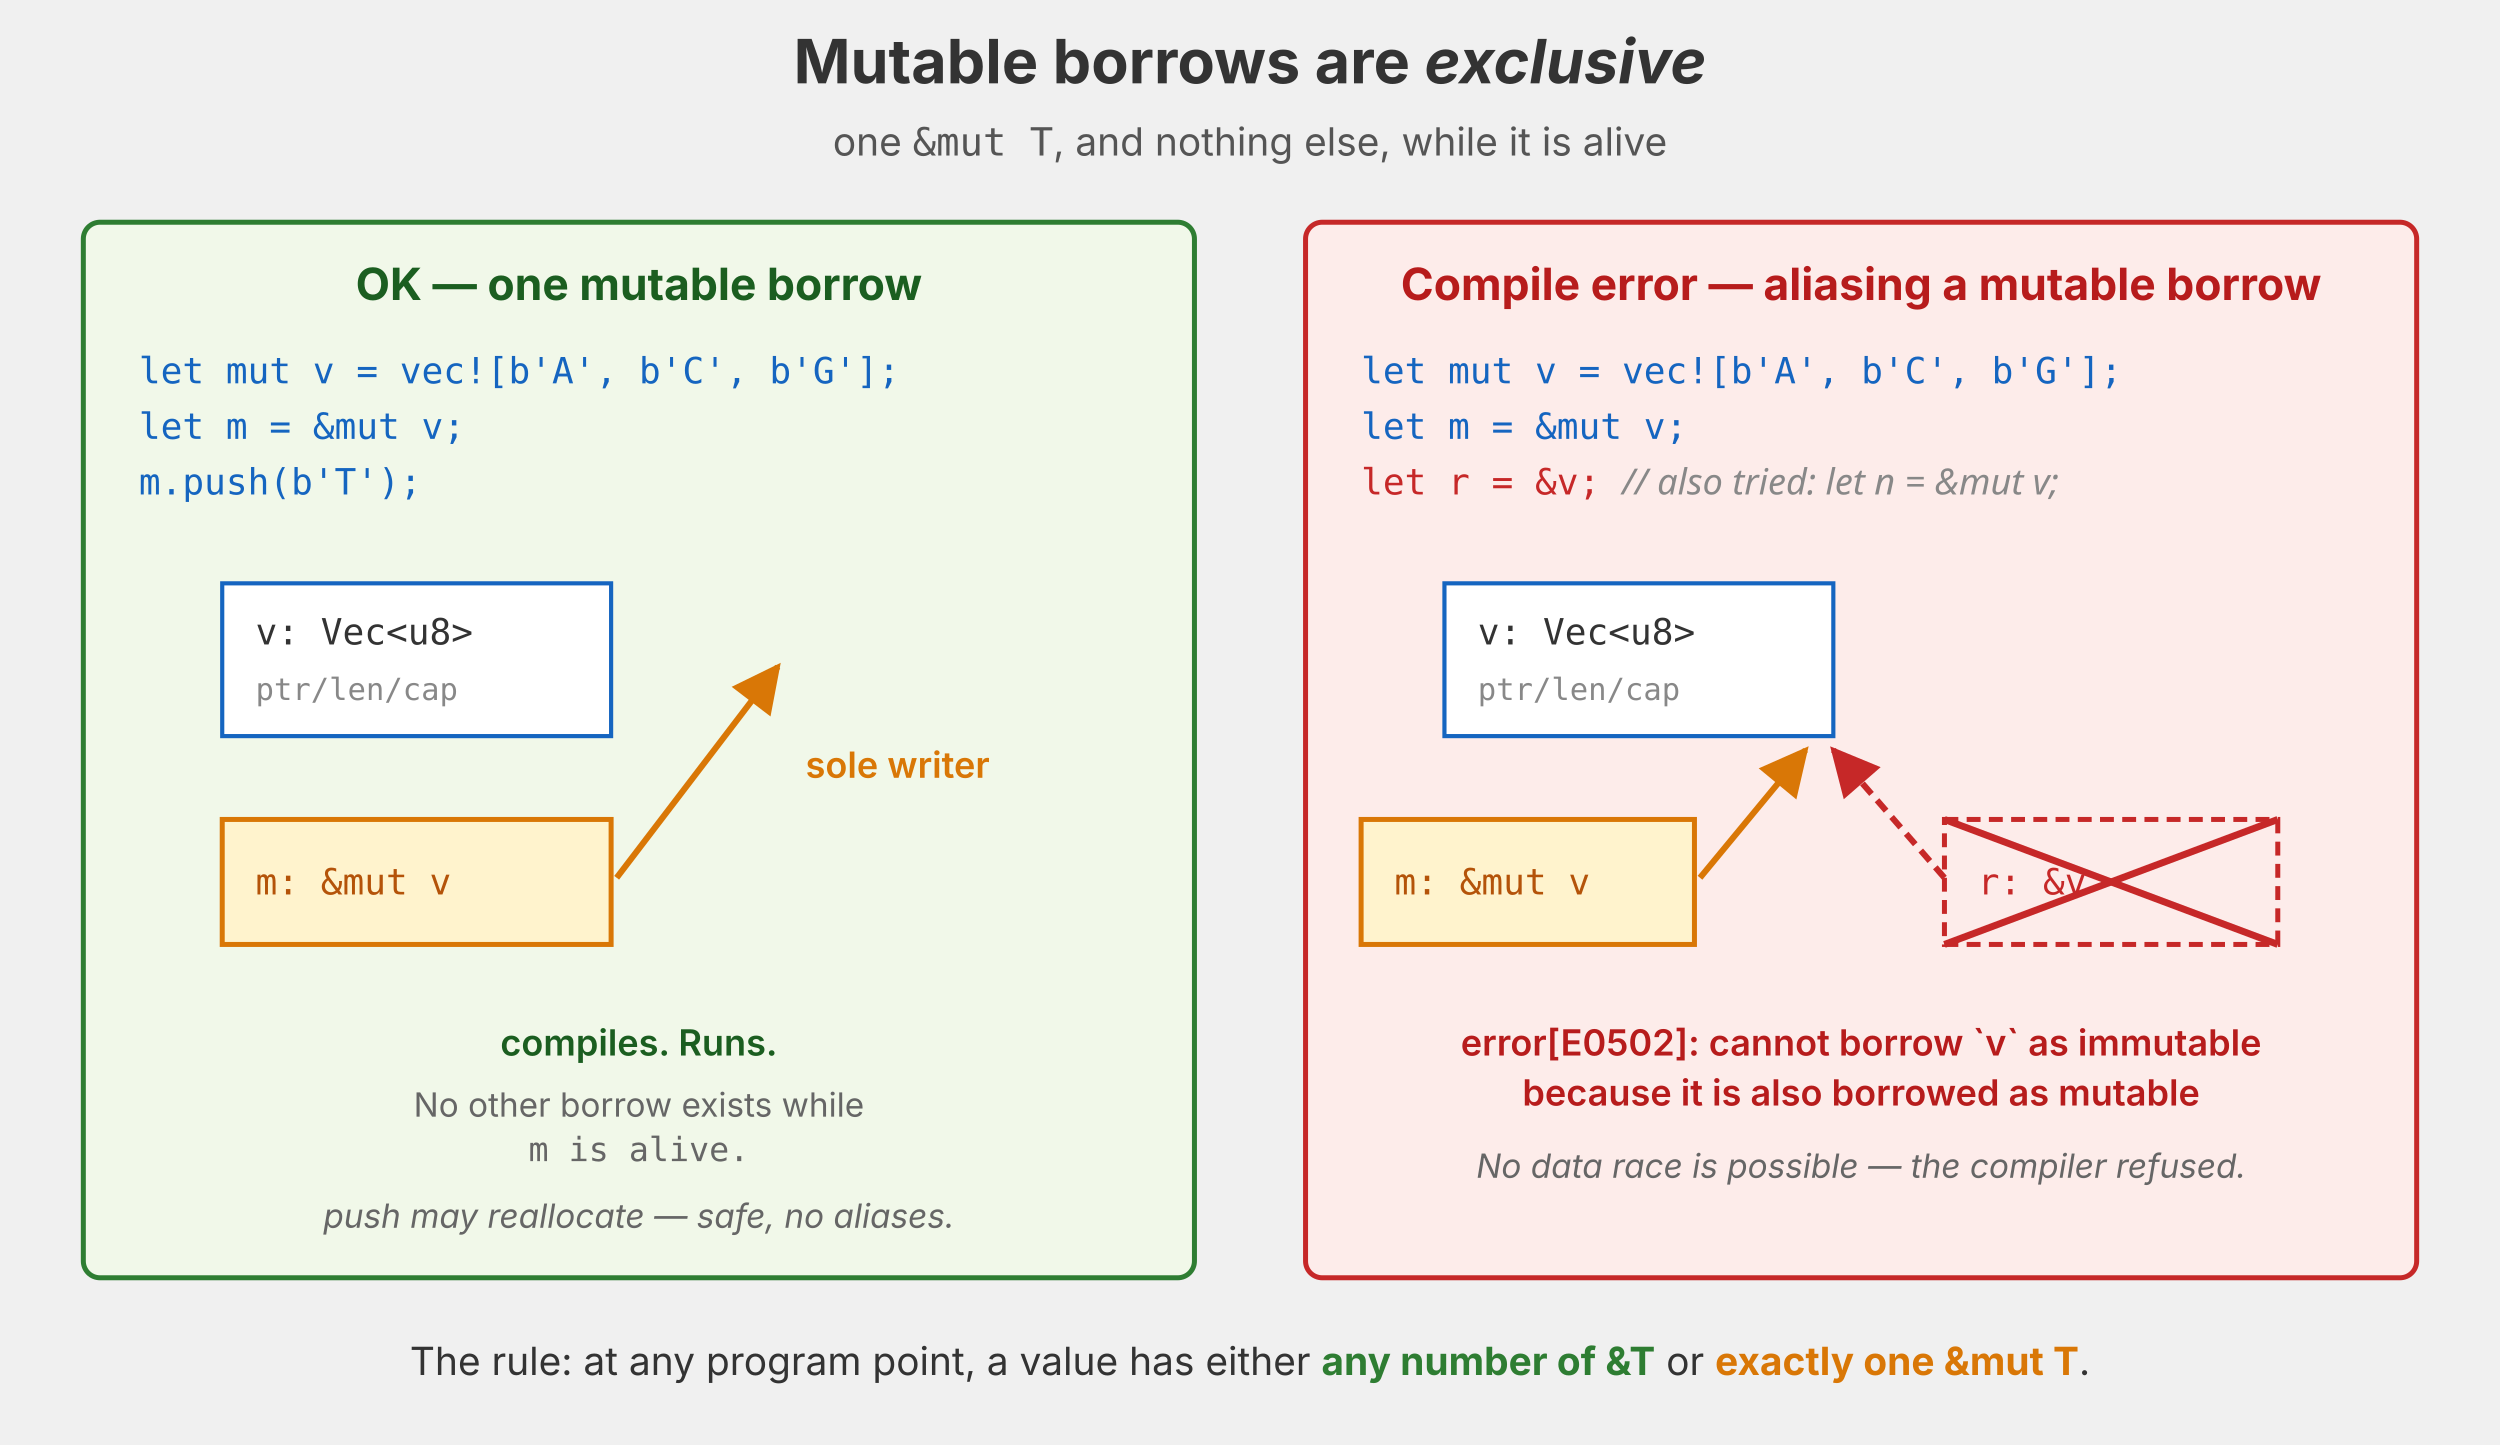
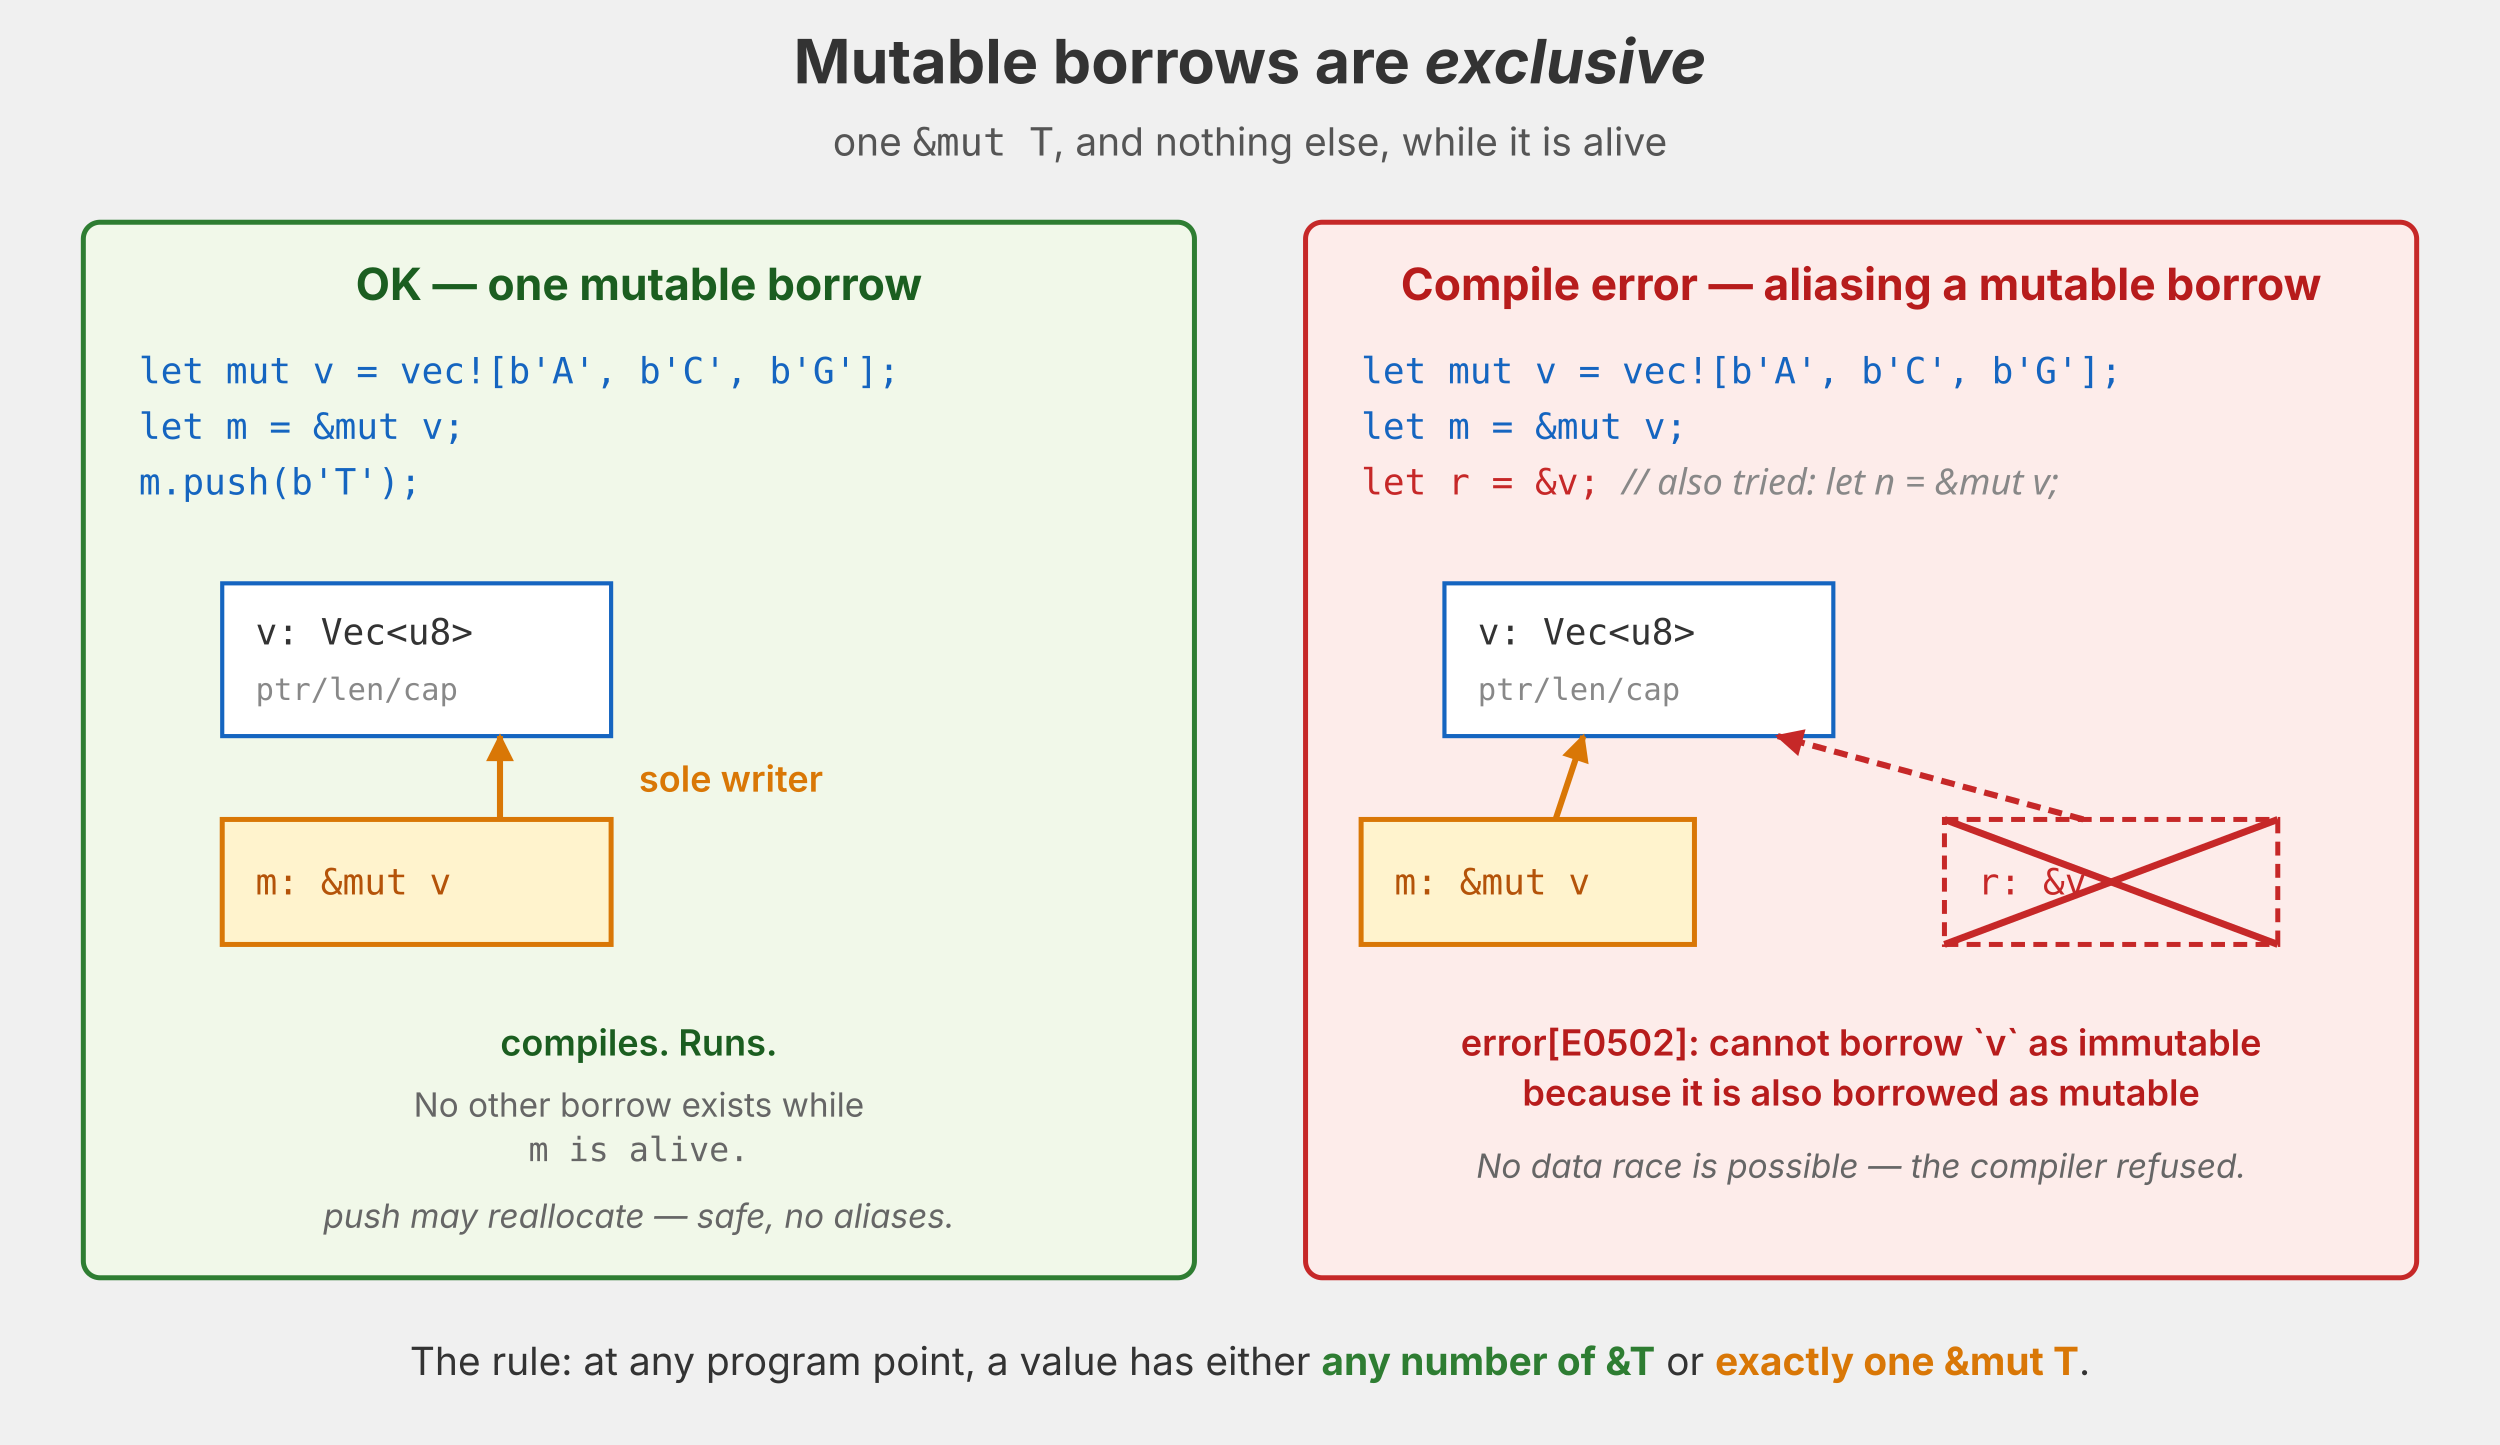
<svg xmlns="http://www.w3.org/2000/svg" viewBox="0 0 900 520" font-family="system-ui, -apple-system, sans-serif">
  <defs>
-     <marker id="bmx-arrow-orange" viewBox="0 0 10 10" refX="9" refY="5" markerWidth="8" markerHeight="8" orient="auto-start-reverse">
+     <marker id="bmx-arrow-orange" viewBox="0 0 10 10" refX="9" refY="5" markerWidth="10" markerHeight="10" markerUnits="userSpaceOnUse" orient="auto-start-reverse">
      <path d="M 0 0 L 10 5 L 0 10 z" fill="#d97706" />
    </marker>
-     <marker id="bmx-arrow-green" viewBox="0 0 10 10" refX="9" refY="5" markerWidth="8" markerHeight="8" orient="auto-start-reverse">
+     <marker id="bmx-arrow-green" viewBox="0 0 10 10" refX="9" refY="5" markerWidth="10" markerHeight="10" markerUnits="userSpaceOnUse" orient="auto-start-reverse">
      <path d="M 0 0 L 10 5 L 0 10 z" fill="#2e7d32" />
    </marker>
-     <marker id="bmx-arrow-red" viewBox="0 0 10 10" refX="9" refY="5" markerWidth="8" markerHeight="8" orient="auto-start-reverse">
+     <marker id="bmx-arrow-red" viewBox="0 0 10 10" refX="9" refY="5" markerWidth="10" markerHeight="10" markerUnits="userSpaceOnUse" orient="auto-start-reverse">
      <path d="M 0 0 L 10 5 L 0 10 z" fill="#c62828" />
    </marker>
  </defs>
  <text x="450" y="30" text-anchor="middle" font-size="22" font-weight="700" fill="#333">
    Mutable borrows are <tspan font-style="italic">exclusive</tspan>
  </text>
  <text x="450" y="56" text-anchor="middle" font-size="14" fill="#555">
    one <tspan font-family="ui-monospace, monospace">&amp;mut T</tspan>, and nothing else, while it is alive
  </text>
  <rect x="30" y="80" width="400" height="380" fill="#f1f8e9" stroke="#2e7d32" stroke-width="1.8" rx="6" />
  <text x="230" y="108" text-anchor="middle" font-size="16" font-weight="700" fill="#1b5e20">
    OK — one mutable borrow
  </text>
  <text x="50" y="138" font-size="13" font-family="ui-monospace, monospace" fill="#1565c0">
    let mut v = vec![b'A', b'C', b'G'];
  </text>
  <text x="50" y="158" font-size="13" font-family="ui-monospace, monospace" fill="#1565c0">
    let m = &amp;mut v;
  </text>
  <text x="50" y="178" font-size="13" font-family="ui-monospace, monospace" fill="#1565c0">
    m.push(b'T');
  </text>
  <rect x="80" y="210" width="140" height="55" fill="white" stroke="#1565c0" stroke-width="1.5" />
  <text x="92" y="232" font-size="13" font-family="ui-monospace, monospace" fill="#333">
    v: Vec&lt;u8&gt;
  </text>
  <text x="92" y="252" font-size="11" font-family="ui-monospace, monospace" fill="#888">
    ptr/len/cap
  </text>
  <rect x="80" y="295" width="140" height="45" fill="#fff3cd" stroke="#d97706" stroke-width="1.8" />
  <text x="92" y="322" font-size="13" font-family="ui-monospace, monospace" fill="#b45309">
    m: &amp;mut v
  </text>
-   <line x1="222" y1="316" x2="280" y2="240" stroke="#d97706" stroke-width="2.2" marker-end="url(#bmx-arrow-orange)" />
-   <text x="290" y="280" font-size="13" fill="#d97706" font-weight="600">
+   <line x1="180" y1="295" x2="180" y2="265" stroke="#d97706" stroke-width="2.2" marker-end="url(#bmx-arrow-orange)" />
+   <text x="230" y="285" font-size="13" fill="#d97706" font-weight="600">
    sole writer
  </text>
  <text x="230" y="380" text-anchor="middle" font-size="13" fill="#1b5e20" font-weight="600">
    compiles. Runs.
  </text>
  <text x="230" y="402" text-anchor="middle" font-size="12" fill="#666">
    No other borrow exists while
  </text>
  <text x="230" y="418" text-anchor="middle" font-size="12" font-family="ui-monospace, monospace" fill="#666">
    m is alive.
  </text>
  <text x="230" y="442" text-anchor="middle" font-size="12" fill="#666" font-style="italic">
    push may reallocate — safe, no aliases.
  </text>
  <rect x="470" y="80" width="400" height="380" fill="#fdecea" stroke="#c62828" stroke-width="1.8" rx="6" />
  <text x="670" y="108" text-anchor="middle" font-size="16" font-weight="700" fill="#b71c1c">
    Compile error — aliasing a mutable borrow
  </text>
  <text x="490" y="138" font-size="13" font-family="ui-monospace, monospace" fill="#1565c0">
    let mut v = vec![b'A', b'C', b'G'];
  </text>
  <text x="490" y="158" font-size="13" font-family="ui-monospace, monospace" fill="#1565c0">
    let m = &amp;mut v;
  </text>
  <text x="490" y="178" font-size="13" font-family="ui-monospace, monospace" fill="#c62828">
    let r = &amp;v;       <tspan fill="#888" font-family="system-ui, sans-serif" font-style="italic">// also tried: let n = &amp;mut v;</tspan>
  </text>
  <rect x="520" y="210" width="140" height="55" fill="white" stroke="#1565c0" stroke-width="1.5" />
  <text x="532" y="232" font-size="13" font-family="ui-monospace, monospace" fill="#333">
    v: Vec&lt;u8&gt;
  </text>
  <text x="532" y="252" font-size="11" font-family="ui-monospace, monospace" fill="#888">
    ptr/len/cap
  </text>
  <rect x="490" y="295" width="120" height="45" fill="#fff3cd" stroke="#d97706" stroke-width="1.8" />
  <text x="502" y="322" font-size="13" font-family="ui-monospace, monospace" fill="#b45309">
    m: &amp;mut v
  </text>
  <rect x="700" y="295" width="120" height="45" fill="#fdecea" stroke="#c62828" stroke-width="1.8" stroke-dasharray="5,3" />
  <text x="712" y="322" font-size="13" font-family="ui-monospace, monospace" fill="#c62828">
    r: &amp;v
  </text>
  <line x1="700" y1="295" x2="820" y2="340" stroke="#c62828" stroke-width="2.5" />
  <line x1="820" y1="295" x2="700" y2="340" stroke="#c62828" stroke-width="2.5" />
-   <line x1="612" y1="316" x2="650" y2="270" stroke="#d97706" stroke-width="2.2" marker-end="url(#bmx-arrow-orange)" />
-   <line x1="700" y1="316" x2="660" y2="270" stroke="#c62828" stroke-width="2.2" stroke-dasharray="5,3" marker-end="url(#bmx-arrow-red)" />
+   <line x1="560" y1="295" x2="570" y2="265" stroke="#d97706" stroke-width="2.2" marker-end="url(#bmx-arrow-orange)" />
+   <line x1="750" y1="295" x2="640" y2="265" stroke="#c62828" stroke-width="2.2" stroke-dasharray="5,3" marker-end="url(#bmx-arrow-red)" />
  <text x="670" y="380" text-anchor="middle" font-size="13" fill="#b71c1c" font-weight="600">
    error[E0502]: cannot borrow `v` as immutable
  </text>
  <text x="670" y="398" text-anchor="middle" font-size="13" fill="#b71c1c" font-weight="600">
    because it is also borrowed as mutable
  </text>
  <text x="670" y="424" text-anchor="middle" font-size="12" fill="#666" font-style="italic">
    No data race is possible — the compiler refused.
  </text>
  <text x="450" y="495" text-anchor="middle" font-size="14" fill="#333">
    The rule: at any program point, a value has either
    <tspan font-weight="700" fill="#2e7d32"> any number of &amp;T</tspan>
    or
    <tspan font-weight="700" fill="#d97706">exactly one &amp;mut T</tspan>.
  </text>
</svg>
